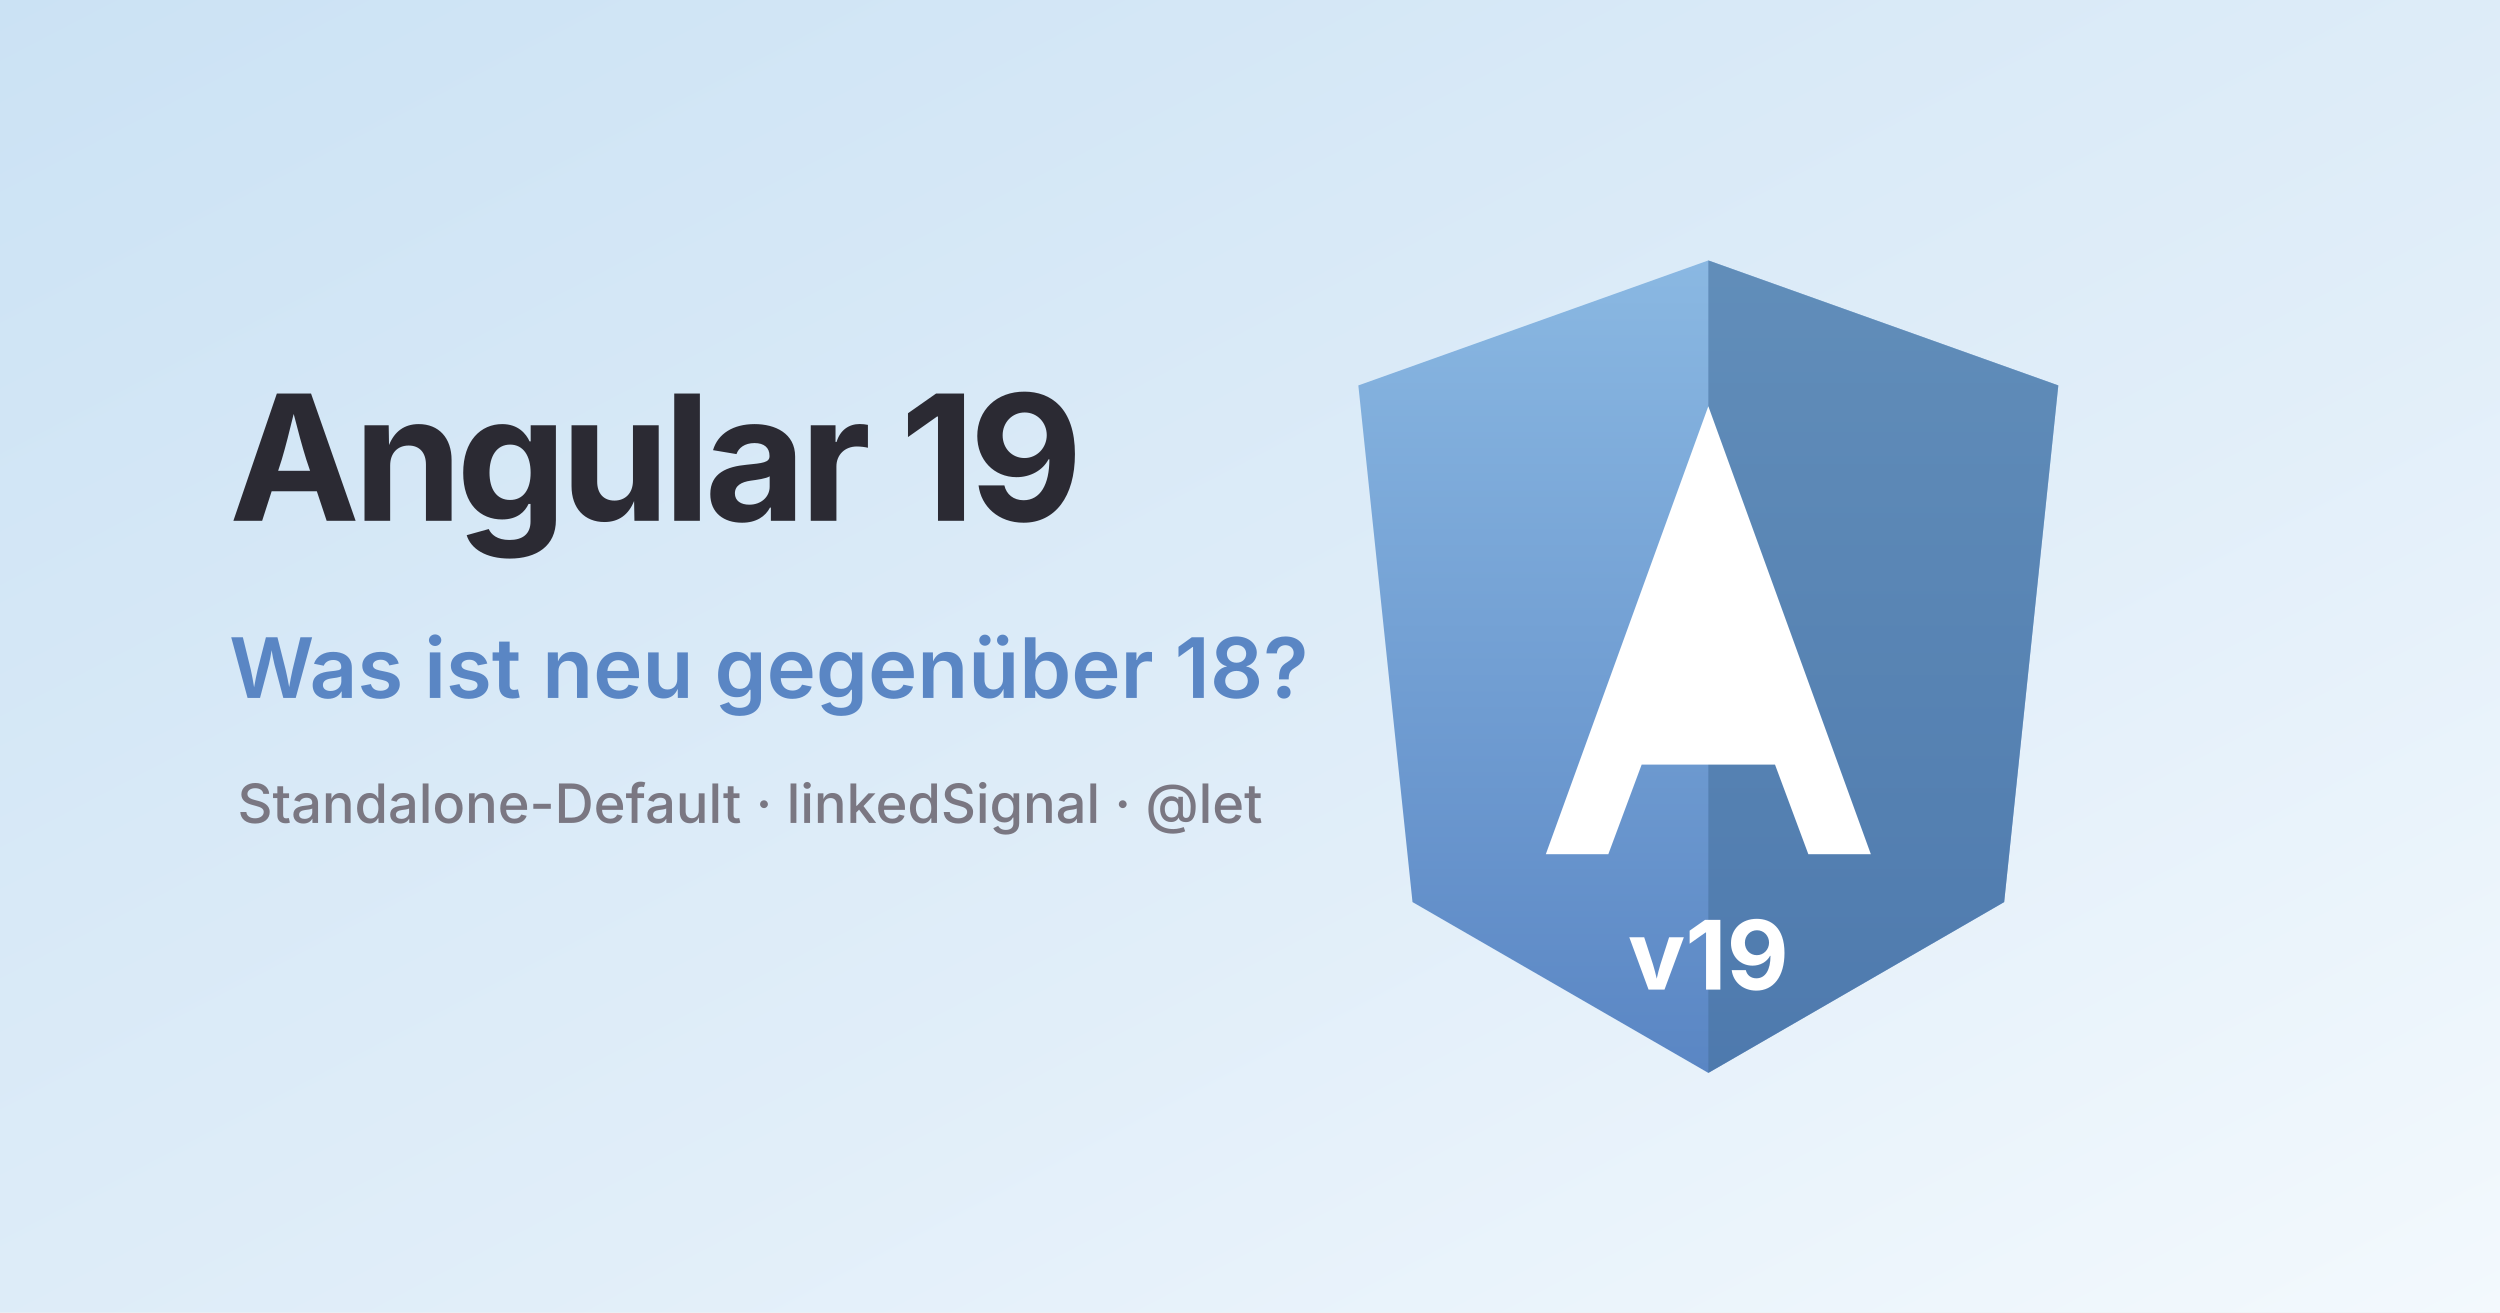
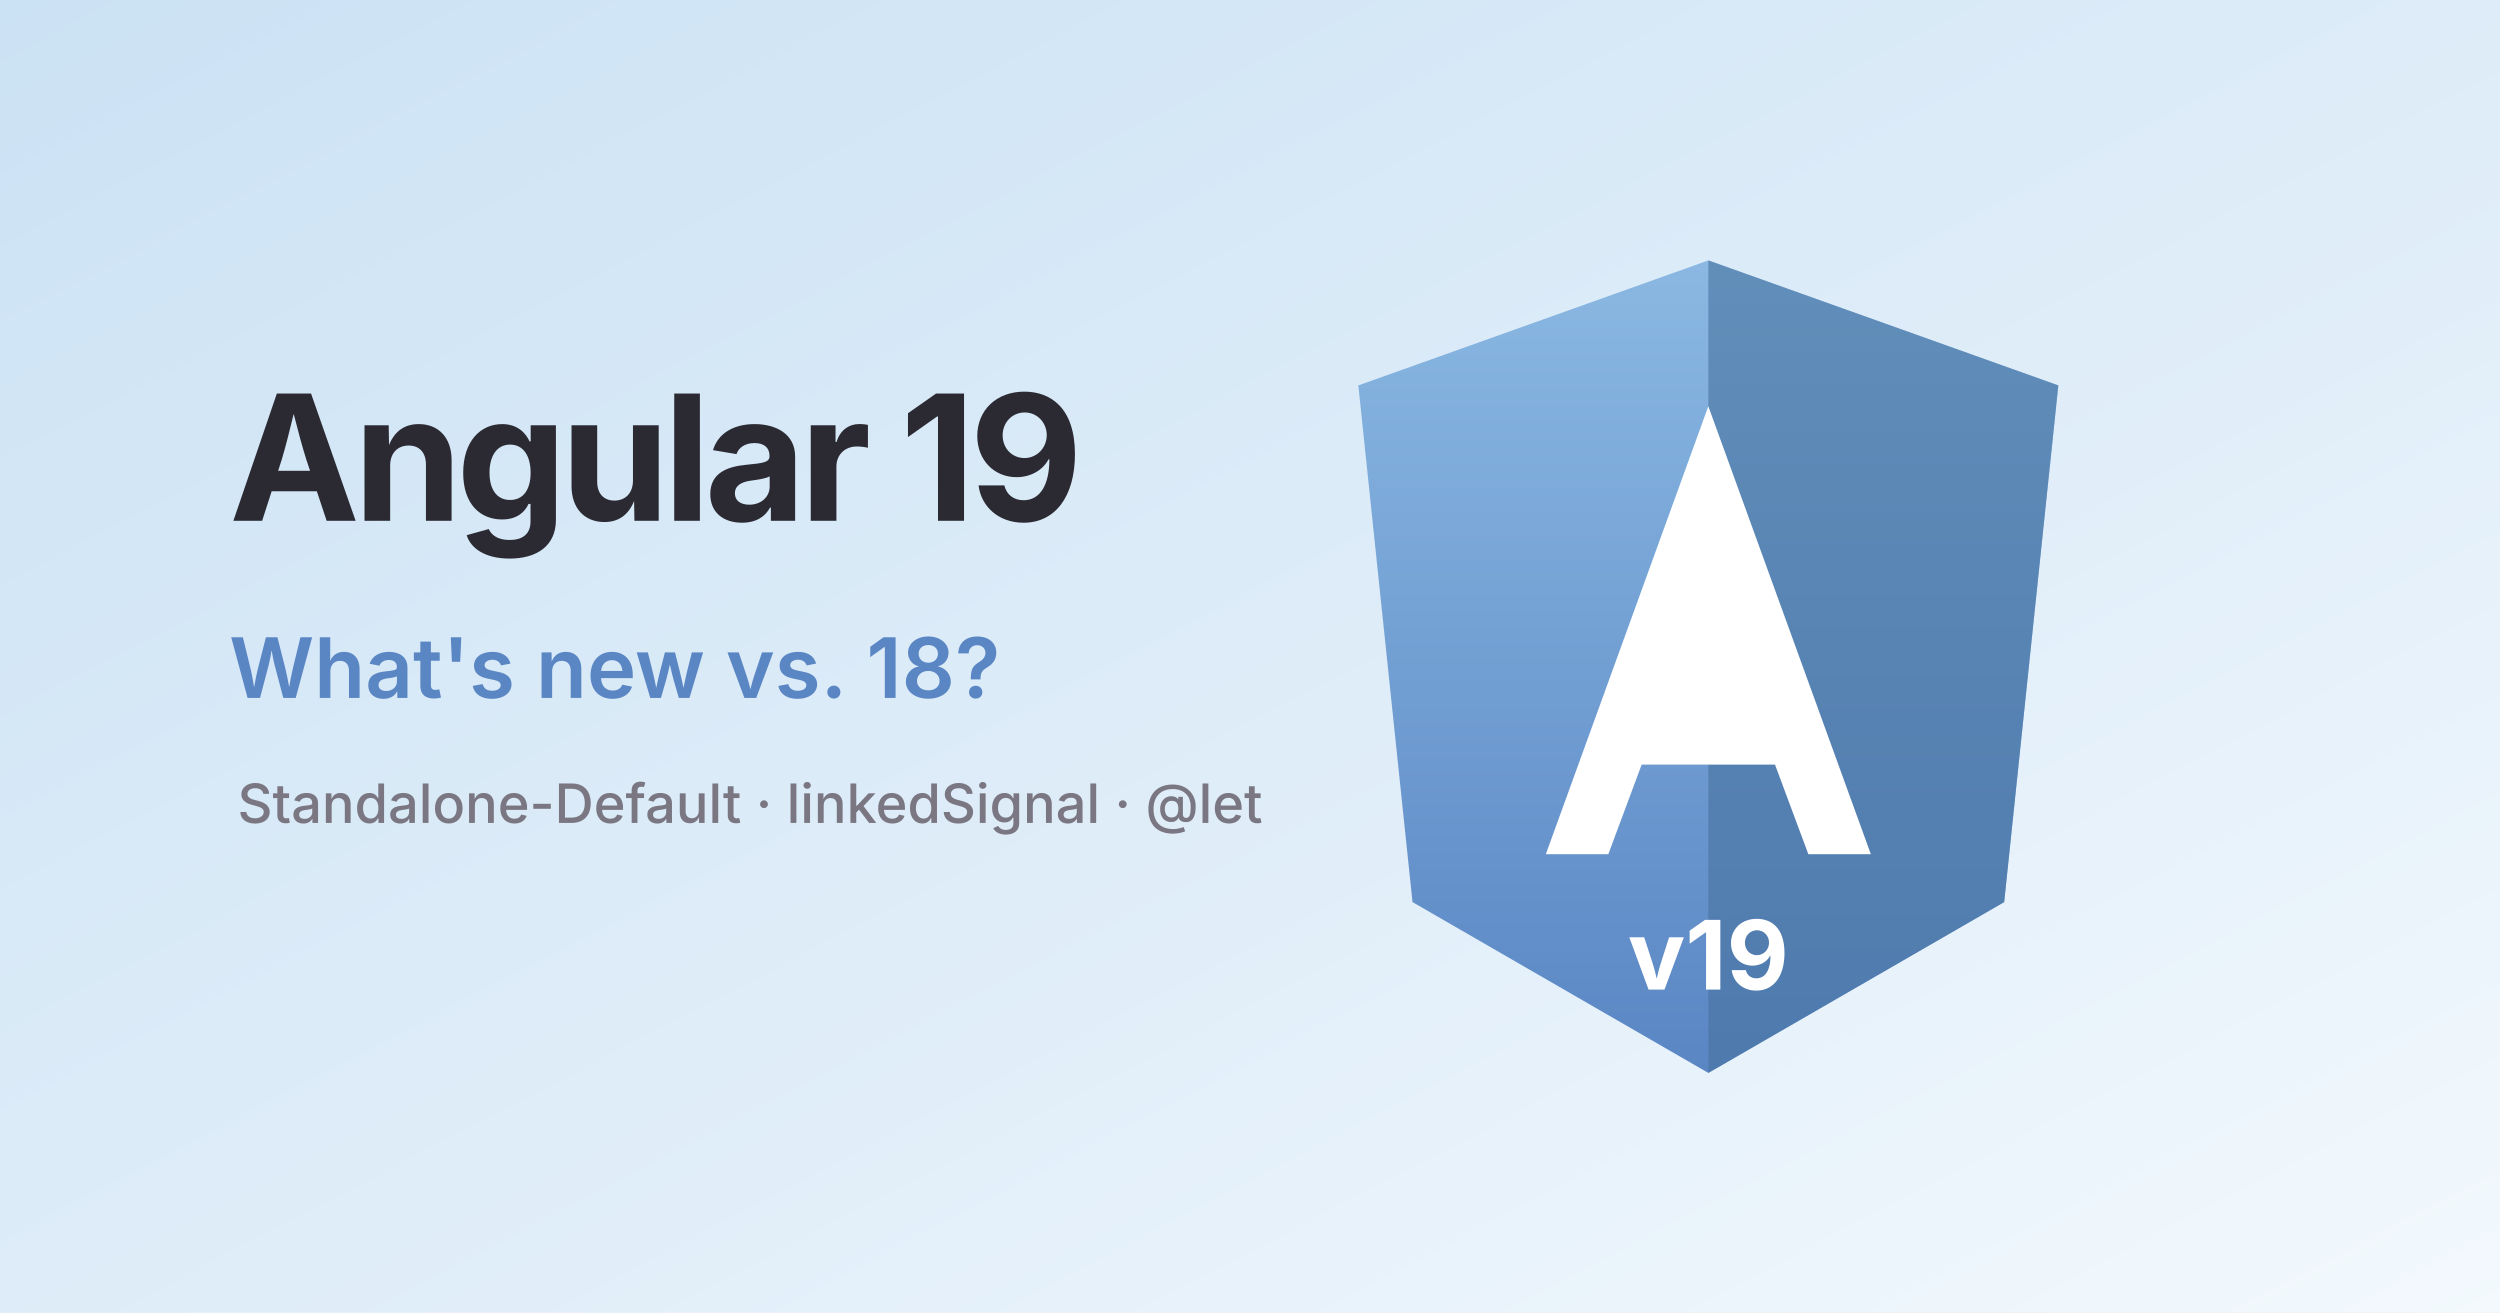
<svg xmlns="http://www.w3.org/2000/svg" viewBox="0 0 1200 630" width="1200" height="630" role="img" aria-label="Angular 19">
  <defs>
    <linearGradient id="sky19" x1="0" y1="0" x2="1" y2="1">
      <stop offset="0" stop-color="#cbe2f4" />
      <stop offset="0.6" stop-color="#e1eef9" />
      <stop offset="1" stop-color="#f3f9fd" />
    </linearGradient>
    <linearGradient id="shield19" x1="0" y1="0" x2="0" y2="1">
      <stop offset="0" stop-color="#8ab8e2" />
      <stop offset="1" stop-color="#5a86c4" />
    </linearGradient>
  </defs>
  <rect width="1200" height="630" fill="url(#sky19)" />
  <g transform="translate(820 315)">
    <path d="M0 -190 L168 -130 L142 118 L0 200 L-142 118 L-168 -130 Z" fill="url(#shield19)" />
    <path d="M0 -190 L168 -130 L142 118 L0 200 Z" fill="#46719f" opacity="0.6" />
    <path d="M0 -120 L78 95 L48 95 L32 52 L-32 52 L-48 95 L-78 95 Z" fill="#fff" />
    <path d="M-20 22 L20 22 L0 -28 Z" fill="#fff" />
    <text x="0" y="160" font-family="-apple-system, BlinkMacSystemFont, 'Segoe UI', Inter, sans-serif" font-size="46" font-weight="700" fill="#fff" text-anchor="middle">v19</text>
  </g>
  <g font-family="-apple-system, BlinkMacSystemFont, 'Segoe UI', Inter, sans-serif" fill="#2b2a33">
    <text x="110" y="250" font-size="84" font-weight="700" letter-spacing="-3">Angular 19</text>
-     <text x="110" y="335" font-size="40" font-weight="600" fill="#5a86c4">Was ist neu gegenüber 18?</text>
+     <text x="110" y="335" font-size="40" font-weight="600" fill="#5a86c4">What's new vs. 18?</text>
    <text x="114" y="395" font-size="26" font-weight="500" fill="#7a7782">Standalone-Default · linkedSignal · @let</text>
  </g>
</svg>
